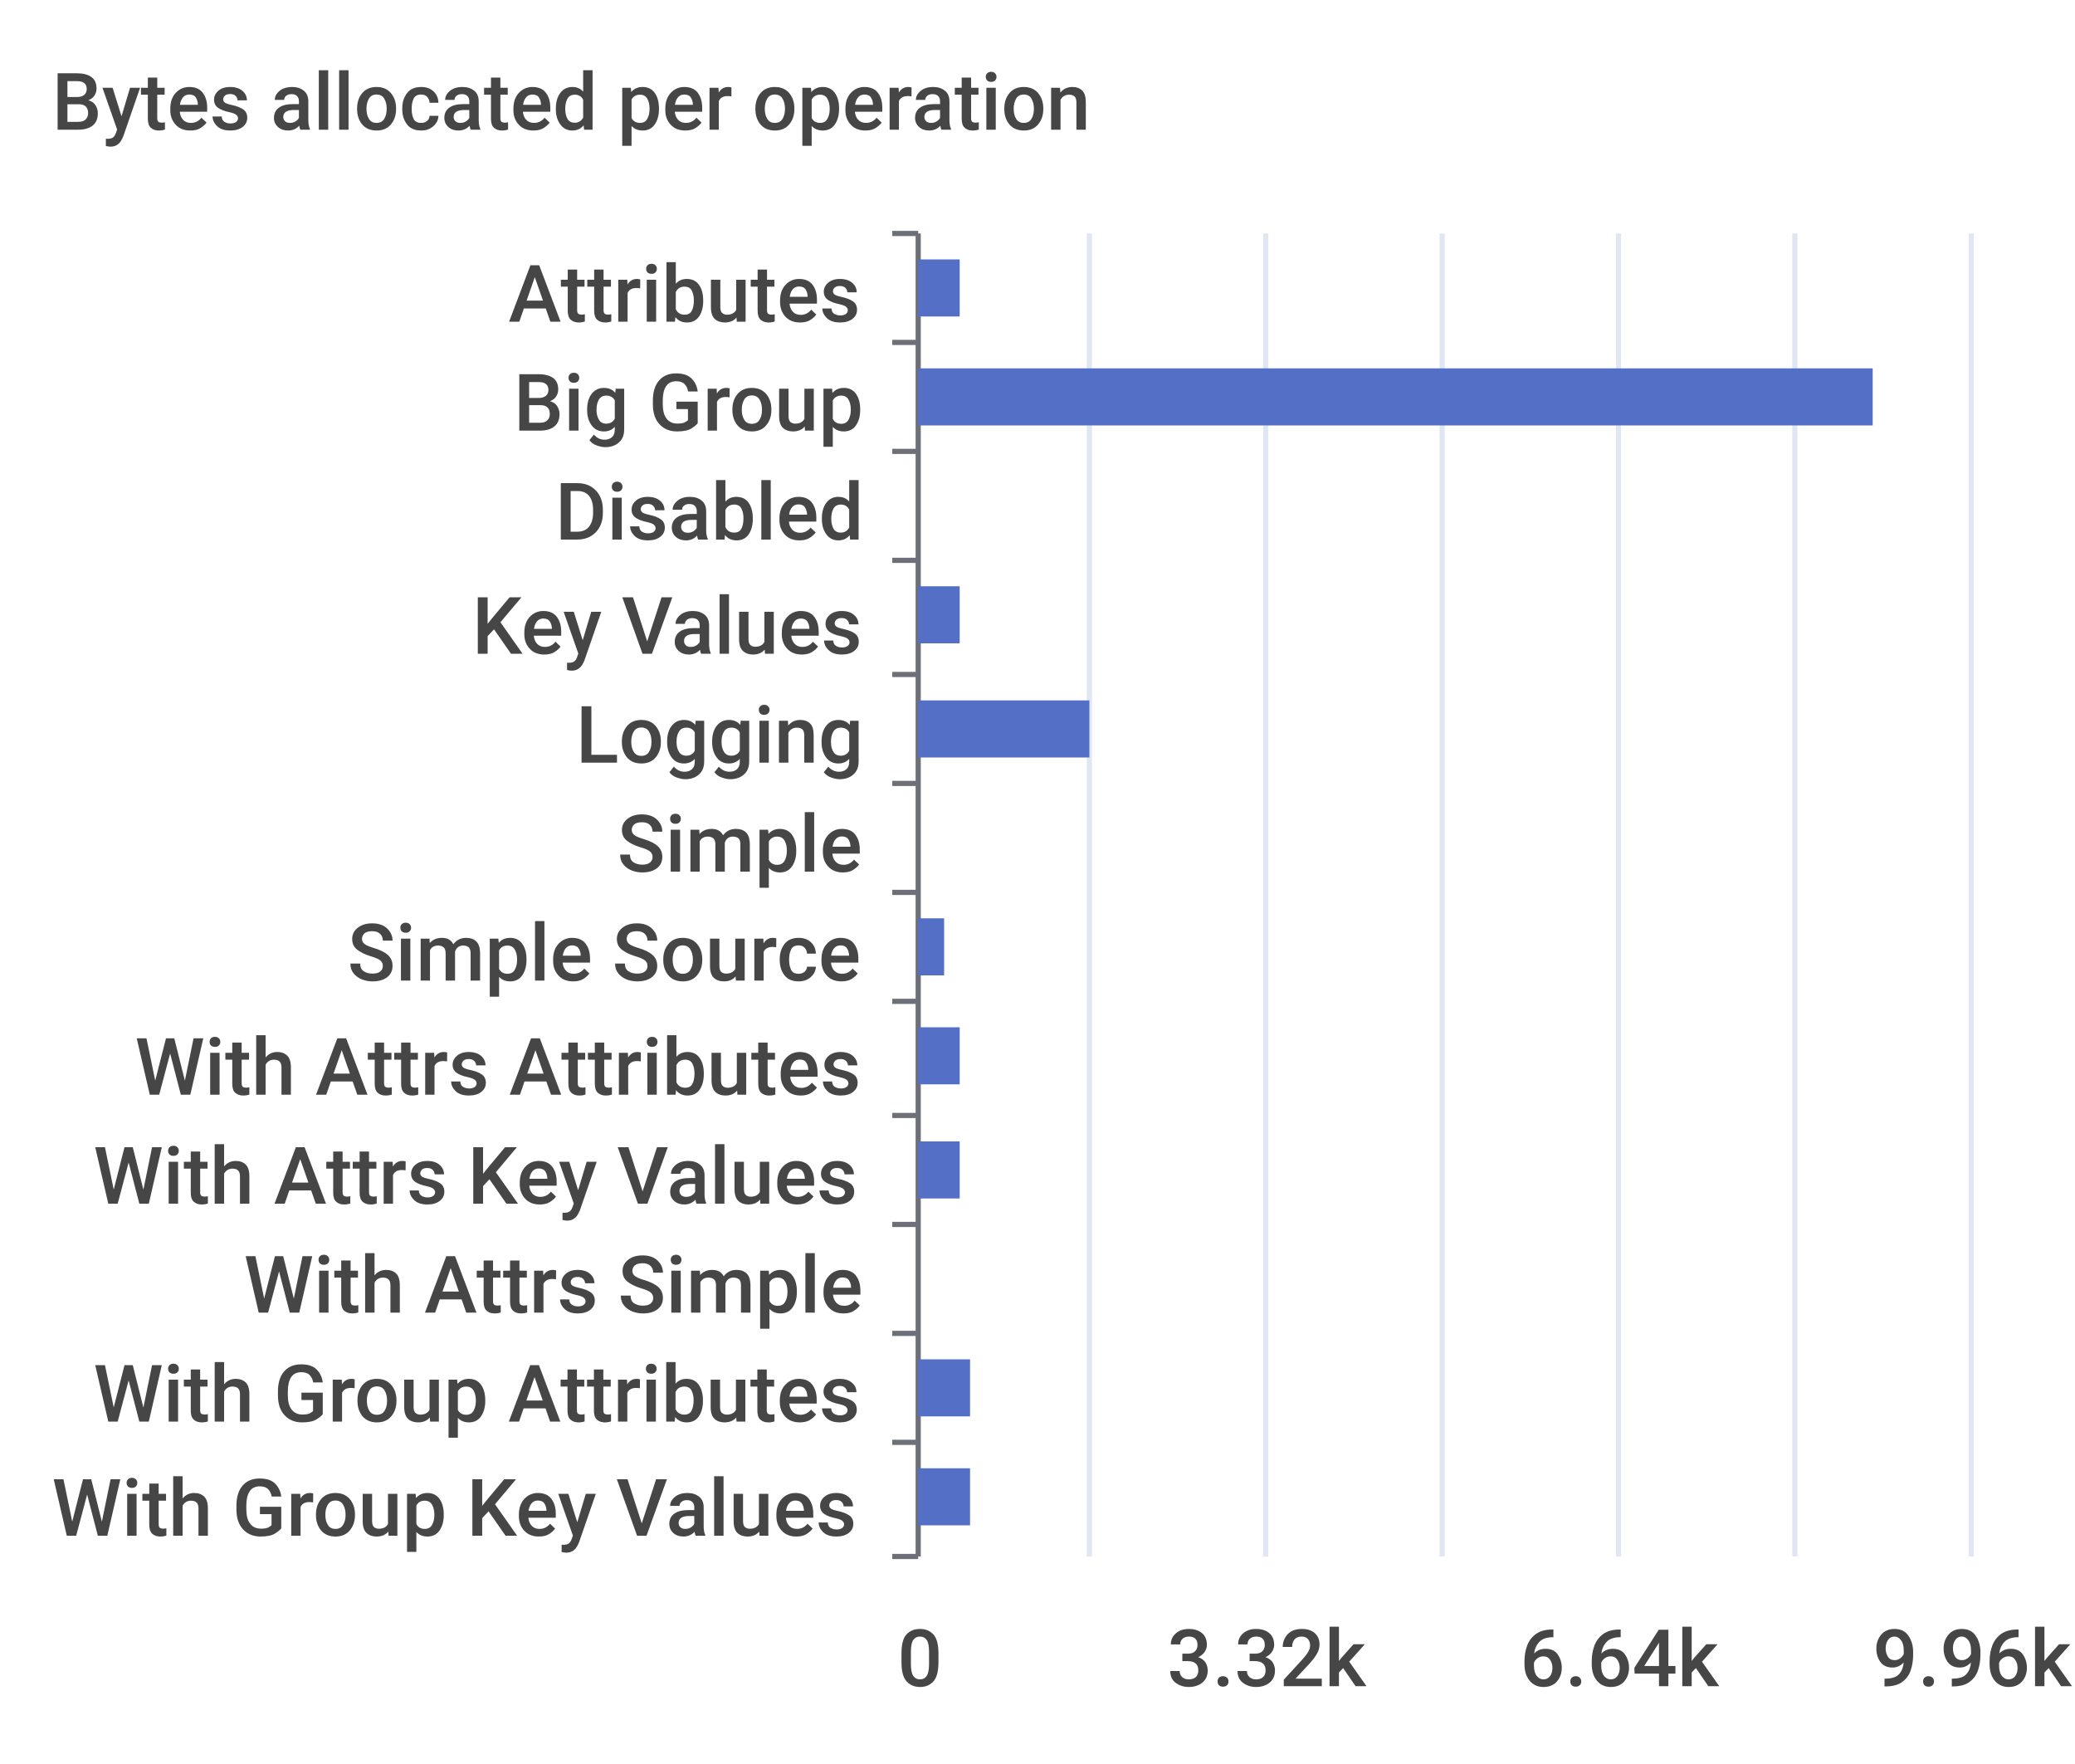
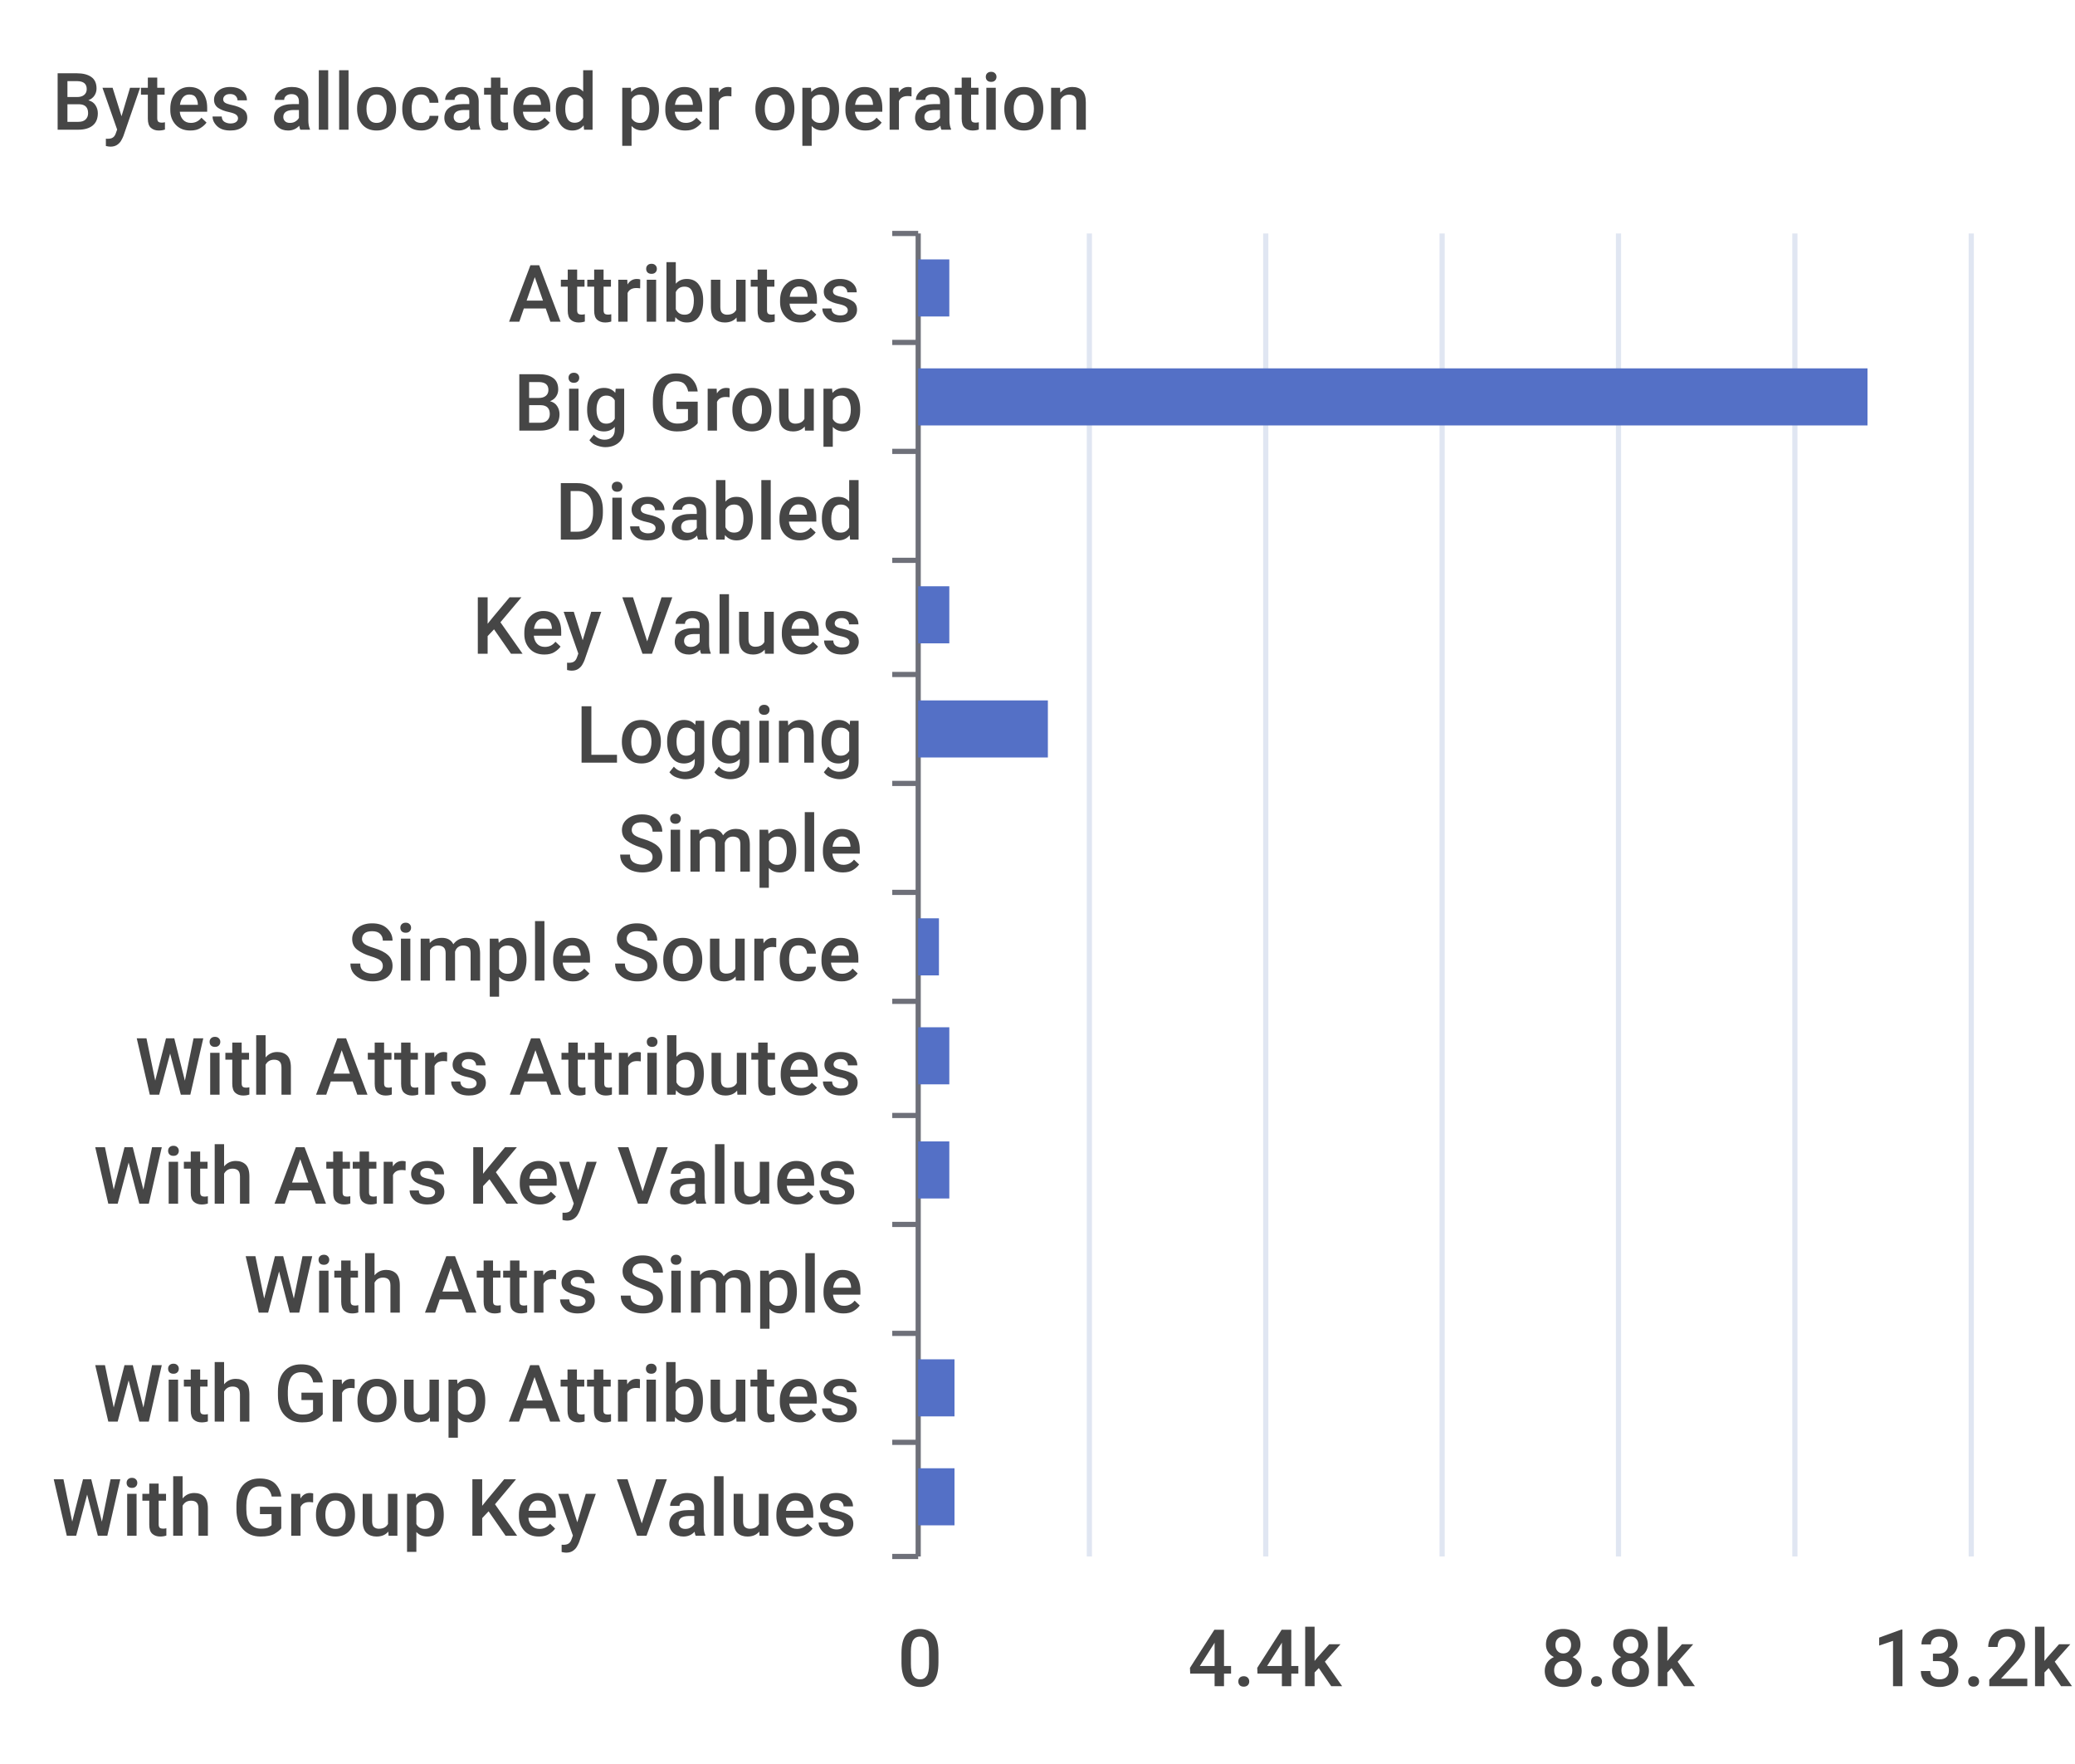
<svg xmlns="http://www.w3.org/2000/svg" width="400" height="340">\n<path d="M 0 0 L 400 0 L 400 340 L 0 340 L 0 0" style="stroke-width:0;stroke:none;fill:rgba(255,255,255,1.0)" />
  <text x="10" y="25" style="stroke-width:0;stroke:none;fill:rgba(70,70,70,1.0);font-size:15.3px;font-family:'Roboto Medium',sans-serif">Bytes allocated per operation</text>
  <path d="M 172 45 L 177 45" style="stroke-width:1;stroke:rgba(110,112,121,1.0);fill:none" />
  <path d="M 172 66 L 177 66" style="stroke-width:1;stroke:rgba(110,112,121,1.0);fill:none" />
  <path d="M 172 87 L 177 87" style="stroke-width:1;stroke:rgba(110,112,121,1.0);fill:none" />
  <path d="M 172 108 L 177 108" style="stroke-width:1;stroke:rgba(110,112,121,1.0);fill:none" />
  <path d="M 172 130 L 177 130" style="stroke-width:1;stroke:rgba(110,112,121,1.0);fill:none" />
  <path d="M 172 151 L 177 151" style="stroke-width:1;stroke:rgba(110,112,121,1.0);fill:none" />
  <path d="M 172 172 L 177 172" style="stroke-width:1;stroke:rgba(110,112,121,1.0);fill:none" />
  <path d="M 172 193 L 177 193" style="stroke-width:1;stroke:rgba(110,112,121,1.0);fill:none" />
  <path d="M 172 215 L 177 215" style="stroke-width:1;stroke:rgba(110,112,121,1.0);fill:none" />
  <path d="M 172 236 L 177 236" style="stroke-width:1;stroke:rgba(110,112,121,1.0);fill:none" />
  <path d="M 172 257 L 177 257" style="stroke-width:1;stroke:rgba(110,112,121,1.0);fill:none" />
  <path d="M 172 278 L 177 278" style="stroke-width:1;stroke:rgba(110,112,121,1.0);fill:none" />
  <path d="M 172 300 L 177 300" style="stroke-width:1;stroke:rgba(110,112,121,1.0);fill:none" />
  <path d="M 177 45 L 177 300" style="stroke-width:1;stroke:rgba(110,112,121,1.0);fill:none" />
  <text x="98" y="62" style="stroke-width:0;stroke:none;fill:rgba(70,70,70,1.0);font-size:15.3px;font-family:'Roboto Medium',sans-serif">Attributes</text>
  <text x="99" y="83" style="stroke-width:0;stroke:none;fill:rgba(70,70,70,1.0);font-size:15.3px;font-family:'Roboto Medium',sans-serif">Big Group</text>
  <text x="107" y="104" style="stroke-width:0;stroke:none;fill:rgba(70,70,70,1.0);font-size:15.3px;font-family:'Roboto Medium',sans-serif">Disabled</text>
  <text x="91" y="126" style="stroke-width:0;stroke:none;fill:rgba(70,70,70,1.0);font-size:15.3px;font-family:'Roboto Medium',sans-serif">Key Values</text>
  <text x="111" y="147" style="stroke-width:0;stroke:none;fill:rgba(70,70,70,1.0);font-size:15.3px;font-family:'Roboto Medium',sans-serif">Logging</text>
  <text x="119" y="168" style="stroke-width:0;stroke:none;fill:rgba(70,70,70,1.0);font-size:15.3px;font-family:'Roboto Medium',sans-serif">Simple</text>
  <text x="67" y="189" style="stroke-width:0;stroke:none;fill:rgba(70,70,70,1.0);font-size:15.3px;font-family:'Roboto Medium',sans-serif">Simple Source</text>
  <text x="26" y="211" style="stroke-width:0;stroke:none;fill:rgba(70,70,70,1.0);font-size:15.3px;font-family:'Roboto Medium',sans-serif">With Attrs Attributes</text>
  <text x="18" y="232" style="stroke-width:0;stroke:none;fill:rgba(70,70,70,1.0);font-size:15.3px;font-family:'Roboto Medium',sans-serif">With Attrs Key Values</text>
  <text x="47" y="253" style="stroke-width:0;stroke:none;fill:rgba(70,70,70,1.0);font-size:15.3px;font-family:'Roboto Medium',sans-serif">With Attrs Simple</text>
  <text x="18" y="274" style="stroke-width:0;stroke:none;fill:rgba(70,70,70,1.0);font-size:15.3px;font-family:'Roboto Medium',sans-serif">With Group Attributes</text>
  <text x="10" y="296" style="stroke-width:0;stroke:none;fill:rgba(70,70,70,1.0);font-size:15.3px;font-family:'Roboto Medium',sans-serif">With Group Key Values</text>
  <text x="173" y="325" style="stroke-width:0;stroke:none;fill:rgba(70,70,70,1.0);font-size:15.3px;font-family:'Roboto Medium',sans-serif">0</text>
-   <text x="225" y="325" style="stroke-width:0;stroke:none;fill:rgba(70,70,70,1.0);font-size:15.3px;font-family:'Roboto Medium',sans-serif">3.32k</text>
-   <text x="293" y="325" style="stroke-width:0;stroke:none;fill:rgba(70,70,70,1.0);font-size:15.3px;font-family:'Roboto Medium',sans-serif">6.64k</text>
-   <text x="361" y="325" style="stroke-width:0;stroke:none;fill:rgba(70,70,70,1.0);font-size:15.3px;font-family:'Roboto Medium',sans-serif">9.96k</text>
+   <text x="229" y="325" style="stroke-width:0;stroke:none;fill:rgba(70,70,70,1.0);font-size:15.3px;font-family:'Roboto Medium',sans-serif">4.4k</text>
+   <text x="297" y="325" style="stroke-width:0;stroke:none;fill:rgba(70,70,70,1.0);font-size:15.3px;font-family:'Roboto Medium',sans-serif">8.8k</text>
+   <text x="361" y="325" style="stroke-width:0;stroke:none;fill:rgba(70,70,70,1.0);font-size:15.3px;font-family:'Roboto Medium',sans-serif">13.2k</text>
  <path d="M 210 45 L 210 300" style="stroke-width:1;stroke:rgba(224,230,242,1.0);fill:none" />
  <path d="M 244 45 L 244 300" style="stroke-width:1;stroke:rgba(224,230,242,1.0);fill:none" />
  <path d="M 278 45 L 278 300" style="stroke-width:1;stroke:rgba(224,230,242,1.0);fill:none" />
  <path d="M 312 45 L 312 300" style="stroke-width:1;stroke:rgba(224,230,242,1.0);fill:none" />
  <path d="M 346 45 L 346 300" style="stroke-width:1;stroke:rgba(224,230,242,1.0);fill:none" />
  <path d="M 380 45 L 380 300" style="stroke-width:1;stroke:rgba(224,230,242,1.0);fill:none" />
-   <path d="M 177 283 L 187 283 L 187 294 L 177 294 L 177 283" style="stroke-width:0;stroke:none;fill:rgba(84,112,198,1.0)" />
-   <path d="M 177 262 L 187 262 L 187 273 L 177 273 L 177 262" style="stroke-width:0;stroke:none;fill:rgba(84,112,198,1.0)" />
+   <path d="M 177 283 L 184 283 L 184 294 L 177 294 L 177 283" style="stroke-width:0;stroke:none;fill:rgba(84,112,198,1.0)" />
+   <path d="M 177 262 L 184 262 L 184 273 L 177 273 L 177 262" style="stroke-width:0;stroke:none;fill:rgba(84,112,198,1.0)" />
  <path d="M 177 241 L 177 241 L 177 252 L 177 252 L 177 241" style="stroke-width:0;stroke:none;fill:rgba(84,112,198,1.0)" />
-   <path d="M 177 220 L 185 220 L 185 231 L 177 231 L 177 220" style="stroke-width:0;stroke:none;fill:rgba(84,112,198,1.0)" />
-   <path d="M 177 198 L 185 198 L 185 209 L 177 209 L 177 198" style="stroke-width:0;stroke:none;fill:rgba(84,112,198,1.0)" />
-   <path d="M 177 177 L 182 177 L 182 188 L 177 188 L 177 177" style="stroke-width:0;stroke:none;fill:rgba(84,112,198,1.0)" />
+   <path d="M 177 220 L 183 220 L 183 231 L 177 231 L 177 220" style="stroke-width:0;stroke:none;fill:rgba(84,112,198,1.0)" />
+   <path d="M 177 198 L 183 198 L 183 209 L 177 209 L 177 198" style="stroke-width:0;stroke:none;fill:rgba(84,112,198,1.0)" />
+   <path d="M 177 177 L 181 177 L 181 188 L 177 188 L 177 177" style="stroke-width:0;stroke:none;fill:rgba(84,112,198,1.0)" />
  <path d="M 177 156 L 177 156 L 177 167 L 177 167 L 177 156" style="stroke-width:0;stroke:none;fill:rgba(84,112,198,1.0)" />
-   <path d="M 177 135 L 210 135 L 210 146 L 177 146 L 177 135" style="stroke-width:0;stroke:none;fill:rgba(84,112,198,1.0)" />
-   <path d="M 177 113 L 185 113 L 185 124 L 177 124 L 177 113" style="stroke-width:0;stroke:none;fill:rgba(84,112,198,1.0)" />
+   <path d="M 177 135 L 202 135 L 202 146 L 177 146 L 177 135" style="stroke-width:0;stroke:none;fill:rgba(84,112,198,1.0)" />
+   <path d="M 177 113 L 183 113 L 183 124 L 177 124 L 177 113" style="stroke-width:0;stroke:none;fill:rgba(84,112,198,1.0)" />
  <path d="M 177 92 L 177 92 L 177 103 L 177 103 L 177 92" style="stroke-width:0;stroke:none;fill:rgba(84,112,198,1.0)" />
-   <path d="M 177 71 L 361 71 L 361 82 L 177 82 L 177 71" style="stroke-width:0;stroke:none;fill:rgba(84,112,198,1.0)" />
-   <path d="M 177 50 L 185 50 L 185 61 L 177 61 L 177 50" style="stroke-width:0;stroke:none;fill:rgba(84,112,198,1.0)" />
+   <path d="M 177 71 L 360 71 L 360 82 L 177 82 L 177 71" style="stroke-width:0;stroke:none;fill:rgba(84,112,198,1.0)" />
+   <path d="M 177 50 L 183 50 L 183 61 L 177 61 L 177 50" style="stroke-width:0;stroke:none;fill:rgba(84,112,198,1.0)" />
</svg>
